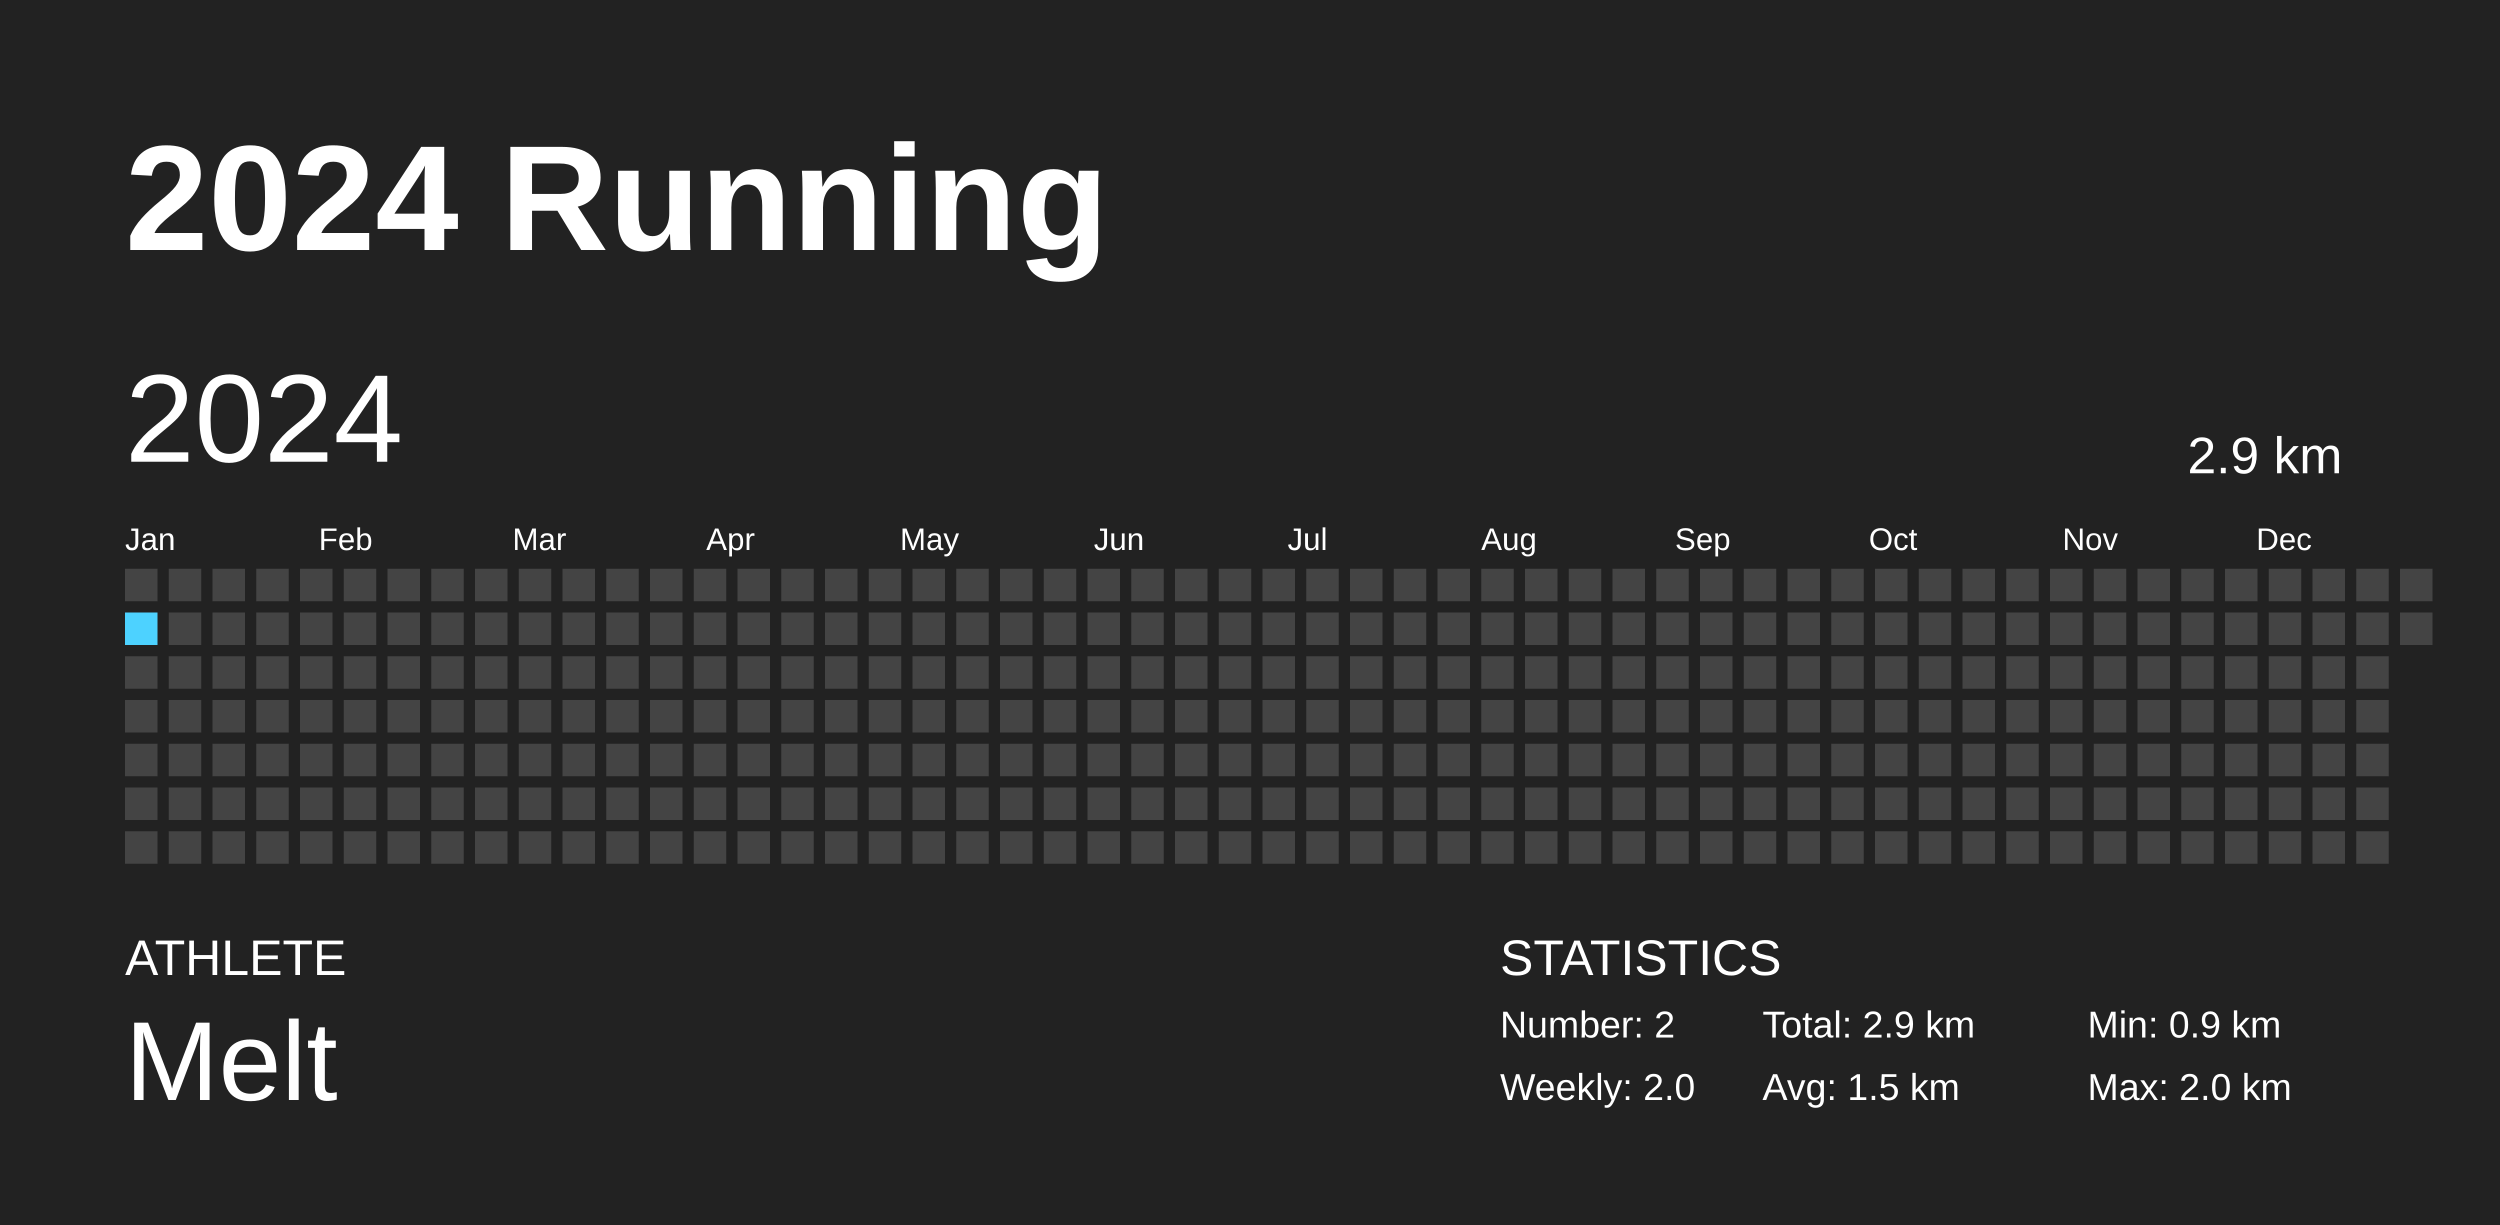
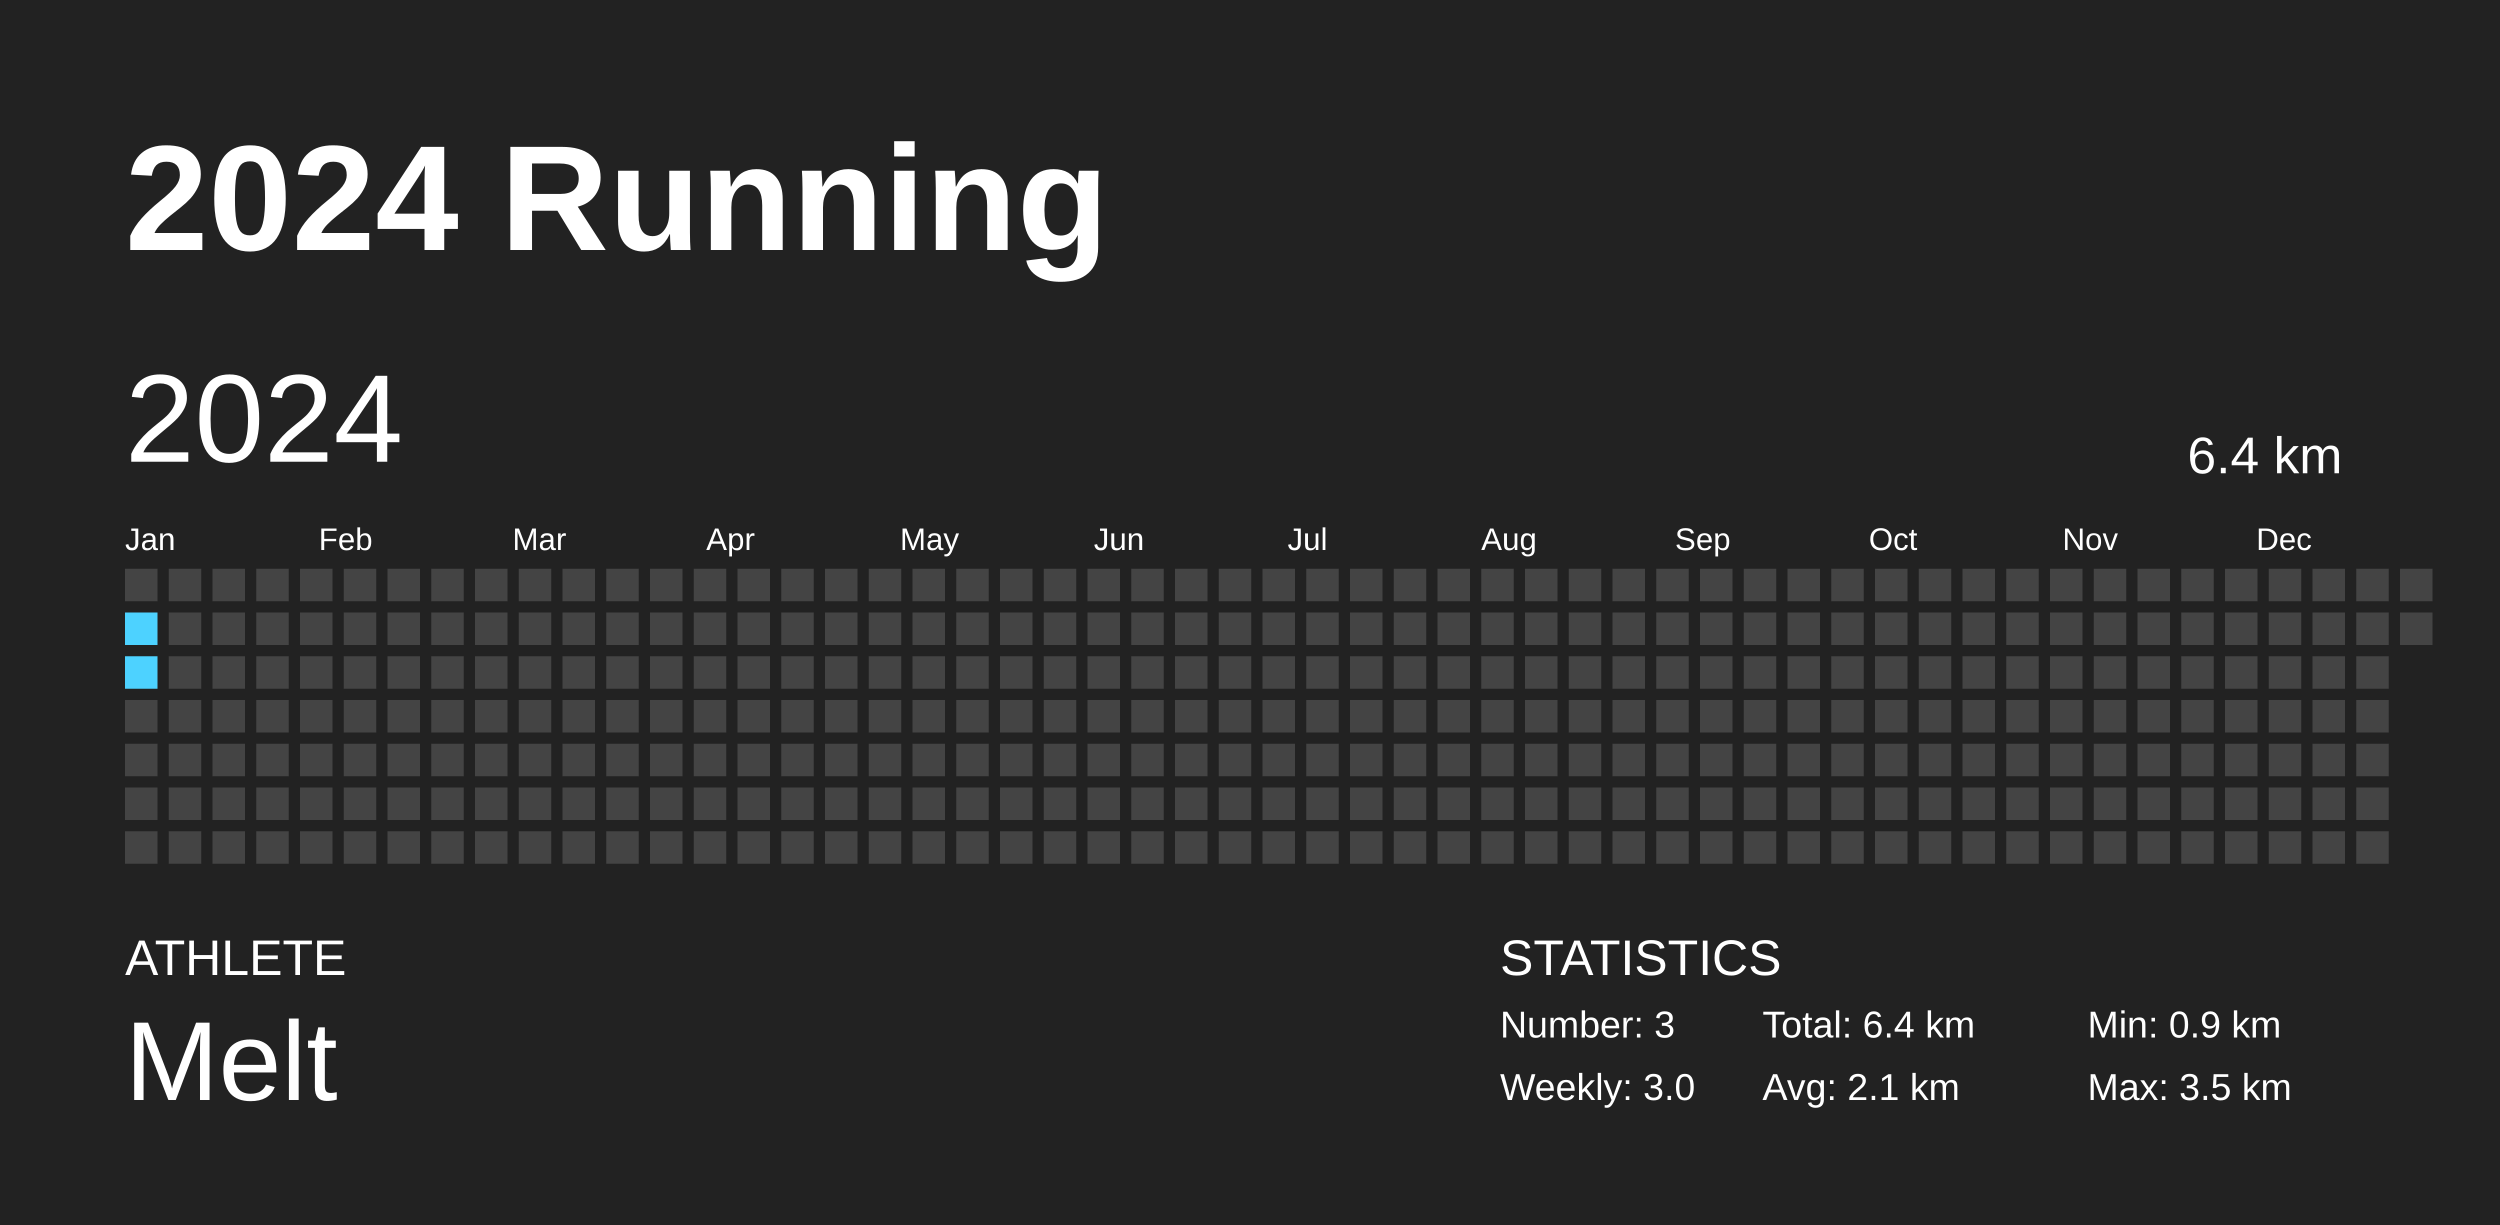
<svg xmlns="http://www.w3.org/2000/svg" baseProfile="full" height="98mm" version="1.1" viewBox="0,0,200,98" width="200mm">
  <defs />
  <rect fill="#222222" height="98" width="200" x="0" y="0" />
  <text fill="#FFFFFF" style="font-size:12px; font-family:Arial; font-weight:bold;" x="10" y="20">2024 Running</text>
  <text fill="#FFFFFF" style="font-size:4px; font-family:Arial" x="10" y="78">ATHLETE</text>
  <text fill="#FFFFFF" style="font-size:9px; font-family:Arial" x="10" y="88">Melt</text>
  <text fill="#FFFFFF" style="font-size:4px; font-family:Arial" x="120" y="78">STATISTICS</text>
-   <text fill="#FFFFFF" style="font-size:3px; font-family:Arial" x="120" y="83">Number: 2</text>
-   <text fill="#FFFFFF" style="font-size:3px; font-family:Arial" x="120" y="88">Weekly: 2.0</text>
-   <text fill="#FFFFFF" style="font-size:3px; font-family:Arial" x="141" y="83">Total: 2.9 km</text>
-   <text fill="#FFFFFF" style="font-size:3px; font-family:Arial" x="141" y="88">Avg: 1.5 km</text>
+   <text fill="#FFFFFF" style="font-size:3px; font-family:Arial" x="120" y="83">Number: 3</text>
+   <text fill="#FFFFFF" style="font-size:3px; font-family:Arial" x="120" y="88">Weekly: 3.0</text>
+   <text fill="#FFFFFF" style="font-size:3px; font-family:Arial" x="141" y="83">Total: 6.4 km</text>
+   <text fill="#FFFFFF" style="font-size:3px; font-family:Arial" x="141" y="88">Avg: 2.1 km</text>
  <text fill="#FFFFFF" style="font-size:3px; font-family:Arial" x="167" y="83">Min: 0.9 km</text>
-   <text fill="#FFFFFF" style="font-size:3px; font-family:Arial" x="167" y="88">Max: 2.0 km</text>
+   <text fill="#FFFFFF" style="font-size:3px; font-family:Arial" x="167" y="88">Max: 3.5 km</text>
  <text dominant-baseline="hanging" fill="#FFFFFF" style="font-size:10.0px; font-family:Arial;" x="10" y="30">2024</text>
-   <text dominant-baseline="hanging" fill="#FFFFFF" style="font-size:4.125px; font-family:Arial;" x="175" y="35">2.9 km</text>
+   <text dominant-baseline="hanging" fill="#FFFFFF" style="font-size:4.125px; font-family:Arial;" x="175" y="35">6.4 km</text>
  <text fill="#FFFFFF" style="font-size:2.5px; font-family:Arial" x="10.0" y="44">Jan</text>
  <text fill="#FFFFFF" style="font-size:2.5px; font-family:Arial" x="25.5" y="44">Feb</text>
  <text fill="#FFFFFF" style="font-size:2.5px; font-family:Arial" x="41.0" y="44">Mar</text>
  <text fill="#FFFFFF" style="font-size:2.5px; font-family:Arial" x="56.5" y="44">Apr</text>
  <text fill="#FFFFFF" style="font-size:2.5px; font-family:Arial" x="72.0" y="44">May</text>
  <text fill="#FFFFFF" style="font-size:2.5px; font-family:Arial" x="87.5" y="44">Jun</text>
  <text fill="#FFFFFF" style="font-size:2.5px; font-family:Arial" x="103.0" y="44">Jul</text>
  <text fill="#FFFFFF" style="font-size:2.5px; font-family:Arial" x="118.5" y="44">Aug</text>
  <text fill="#FFFFFF" style="font-size:2.5px; font-family:Arial" x="134.0" y="44">Sep</text>
  <text fill="#FFFFFF" style="font-size:2.5px; font-family:Arial" x="149.5" y="44">Oct</text>
  <text fill="#FFFFFF" style="font-size:2.5px; font-family:Arial" x="165.0" y="44">Nov</text>
  <text fill="#FFFFFF" style="font-size:2.5px; font-family:Arial" x="180.5" y="44">Dec</text>
  <rect fill="#444444" height="2.6" width="2.6" x="10.0" y="45.5" />
-   <rect fill="#4DD2FF" height="2.6" width="2.6" x="10.0" y="49.0" />
-   <rect fill="#444444" height="2.6" width="2.6" x="10.0" y="52.5" />
+   <rect fill="#4dd2ff" height="2.6" width="2.6" x="10.0" y="49.0" />
+   <rect fill="#4dd2ff" height="2.6" width="2.6" x="10.0" y="52.5" />
  <rect fill="#444444" height="2.6" width="2.6" x="10.0" y="56.0" />
  <rect fill="#444444" height="2.6" width="2.6" x="10.0" y="59.5" />
  <rect fill="#444444" height="2.6" width="2.6" x="10.0" y="63.0" />
  <rect fill="#444444" height="2.6" width="2.6" x="10.0" y="66.5" />
  <rect fill="#444444" height="2.6" width="2.6" x="13.5" y="45.5" />
  <rect fill="#444444" height="2.6" width="2.6" x="13.5" y="49.0" />
  <rect fill="#444444" height="2.6" width="2.6" x="13.5" y="52.5" />
  <rect fill="#444444" height="2.6" width="2.6" x="13.5" y="56.0" />
  <rect fill="#444444" height="2.6" width="2.6" x="13.5" y="59.5" />
  <rect fill="#444444" height="2.6" width="2.6" x="13.5" y="63.0" />
  <rect fill="#444444" height="2.6" width="2.6" x="13.5" y="66.5" />
  <rect fill="#444444" height="2.6" width="2.6" x="17.0" y="45.5" />
  <rect fill="#444444" height="2.6" width="2.6" x="17.0" y="49.0" />
  <rect fill="#444444" height="2.6" width="2.6" x="17.0" y="52.5" />
  <rect fill="#444444" height="2.6" width="2.6" x="17.0" y="56.0" />
  <rect fill="#444444" height="2.6" width="2.6" x="17.0" y="59.5" />
  <rect fill="#444444" height="2.6" width="2.6" x="17.0" y="63.0" />
  <rect fill="#444444" height="2.6" width="2.6" x="17.0" y="66.5" />
  <rect fill="#444444" height="2.6" width="2.6" x="20.5" y="45.5" />
  <rect fill="#444444" height="2.6" width="2.6" x="20.5" y="49.0" />
  <rect fill="#444444" height="2.6" width="2.6" x="20.5" y="52.5" />
  <rect fill="#444444" height="2.6" width="2.6" x="20.5" y="56.0" />
  <rect fill="#444444" height="2.6" width="2.6" x="20.5" y="59.5" />
  <rect fill="#444444" height="2.6" width="2.6" x="20.5" y="63.0" />
  <rect fill="#444444" height="2.6" width="2.6" x="20.5" y="66.5" />
  <rect fill="#444444" height="2.6" width="2.6" x="24.0" y="45.5" />
  <rect fill="#444444" height="2.6" width="2.6" x="24.0" y="49.0" />
  <rect fill="#444444" height="2.6" width="2.6" x="24.0" y="52.5" />
  <rect fill="#444444" height="2.6" width="2.6" x="24.0" y="56.0" />
  <rect fill="#444444" height="2.6" width="2.6" x="24.0" y="59.5" />
  <rect fill="#444444" height="2.6" width="2.6" x="24.0" y="63.0" />
  <rect fill="#444444" height="2.6" width="2.6" x="24.0" y="66.5" />
  <rect fill="#444444" height="2.6" width="2.6" x="27.5" y="45.5" />
  <rect fill="#444444" height="2.6" width="2.6" x="27.5" y="49.0" />
  <rect fill="#444444" height="2.6" width="2.6" x="27.5" y="52.5" />
  <rect fill="#444444" height="2.6" width="2.6" x="27.5" y="56.0" />
  <rect fill="#444444" height="2.6" width="2.6" x="27.5" y="59.5" />
  <rect fill="#444444" height="2.6" width="2.6" x="27.5" y="63.0" />
  <rect fill="#444444" height="2.6" width="2.6" x="27.5" y="66.5" />
  <rect fill="#444444" height="2.6" width="2.6" x="31.0" y="45.5" />
  <rect fill="#444444" height="2.6" width="2.6" x="31.0" y="49.0" />
  <rect fill="#444444" height="2.6" width="2.6" x="31.0" y="52.5" />
  <rect fill="#444444" height="2.6" width="2.6" x="31.0" y="56.0" />
  <rect fill="#444444" height="2.6" width="2.6" x="31.0" y="59.5" />
  <rect fill="#444444" height="2.6" width="2.6" x="31.0" y="63.0" />
  <rect fill="#444444" height="2.6" width="2.6" x="31.0" y="66.5" />
  <rect fill="#444444" height="2.6" width="2.6" x="34.5" y="45.5" />
  <rect fill="#444444" height="2.6" width="2.6" x="34.5" y="49.0" />
  <rect fill="#444444" height="2.6" width="2.6" x="34.5" y="52.5" />
  <rect fill="#444444" height="2.6" width="2.6" x="34.5" y="56.0" />
  <rect fill="#444444" height="2.6" width="2.6" x="34.5" y="59.5" />
  <rect fill="#444444" height="2.6" width="2.6" x="34.5" y="63.0" />
  <rect fill="#444444" height="2.6" width="2.6" x="34.5" y="66.5" />
  <rect fill="#444444" height="2.6" width="2.6" x="38.0" y="45.5" />
  <rect fill="#444444" height="2.6" width="2.6" x="38.0" y="49.0" />
  <rect fill="#444444" height="2.6" width="2.6" x="38.0" y="52.5" />
  <rect fill="#444444" height="2.6" width="2.6" x="38.0" y="56.0" />
  <rect fill="#444444" height="2.6" width="2.6" x="38.0" y="59.5" />
  <rect fill="#444444" height="2.6" width="2.6" x="38.0" y="63.0" />
  <rect fill="#444444" height="2.6" width="2.6" x="38.0" y="66.5" />
  <rect fill="#444444" height="2.6" width="2.6" x="41.5" y="45.5" />
  <rect fill="#444444" height="2.6" width="2.6" x="41.5" y="49.0" />
  <rect fill="#444444" height="2.6" width="2.6" x="41.5" y="52.5" />
  <rect fill="#444444" height="2.6" width="2.6" x="41.5" y="56.0" />
  <rect fill="#444444" height="2.6" width="2.6" x="41.5" y="59.5" />
  <rect fill="#444444" height="2.6" width="2.6" x="41.5" y="63.0" />
  <rect fill="#444444" height="2.6" width="2.6" x="41.5" y="66.5" />
  <rect fill="#444444" height="2.6" width="2.6" x="45.0" y="45.5" />
  <rect fill="#444444" height="2.6" width="2.6" x="45.0" y="49.0" />
  <rect fill="#444444" height="2.6" width="2.6" x="45.0" y="52.5" />
  <rect fill="#444444" height="2.6" width="2.6" x="45.0" y="56.0" />
  <rect fill="#444444" height="2.6" width="2.6" x="45.0" y="59.5" />
  <rect fill="#444444" height="2.6" width="2.6" x="45.0" y="63.0" />
  <rect fill="#444444" height="2.6" width="2.6" x="45.0" y="66.5" />
  <rect fill="#444444" height="2.6" width="2.6" x="48.5" y="45.5" />
  <rect fill="#444444" height="2.6" width="2.6" x="48.5" y="49.0" />
  <rect fill="#444444" height="2.6" width="2.6" x="48.5" y="52.5" />
  <rect fill="#444444" height="2.6" width="2.6" x="48.5" y="56.0" />
  <rect fill="#444444" height="2.6" width="2.6" x="48.5" y="59.5" />
  <rect fill="#444444" height="2.6" width="2.6" x="48.5" y="63.0" />
  <rect fill="#444444" height="2.6" width="2.6" x="48.5" y="66.5" />
  <rect fill="#444444" height="2.6" width="2.6" x="52.0" y="45.5" />
  <rect fill="#444444" height="2.6" width="2.6" x="52.0" y="49.0" />
  <rect fill="#444444" height="2.6" width="2.6" x="52.0" y="52.5" />
  <rect fill="#444444" height="2.6" width="2.6" x="52.0" y="56.0" />
  <rect fill="#444444" height="2.6" width="2.6" x="52.0" y="59.5" />
  <rect fill="#444444" height="2.6" width="2.6" x="52.0" y="63.0" />
  <rect fill="#444444" height="2.6" width="2.6" x="52.0" y="66.5" />
  <rect fill="#444444" height="2.6" width="2.6" x="55.5" y="45.5" />
  <rect fill="#444444" height="2.6" width="2.6" x="55.5" y="49.0" />
  <rect fill="#444444" height="2.6" width="2.6" x="55.5" y="52.5" />
  <rect fill="#444444" height="2.6" width="2.6" x="55.5" y="56.0" />
  <rect fill="#444444" height="2.6" width="2.6" x="55.5" y="59.5" />
  <rect fill="#444444" height="2.6" width="2.6" x="55.5" y="63.0" />
  <rect fill="#444444" height="2.6" width="2.6" x="55.5" y="66.5" />
  <rect fill="#444444" height="2.6" width="2.6" x="59.0" y="45.5" />
  <rect fill="#444444" height="2.6" width="2.6" x="59.0" y="49.0" />
  <rect fill="#444444" height="2.6" width="2.6" x="59.0" y="52.5" />
  <rect fill="#444444" height="2.6" width="2.6" x="59.0" y="56.0" />
  <rect fill="#444444" height="2.6" width="2.6" x="59.0" y="59.5" />
  <rect fill="#444444" height="2.6" width="2.6" x="59.0" y="63.0" />
  <rect fill="#444444" height="2.6" width="2.6" x="59.0" y="66.5" />
  <rect fill="#444444" height="2.6" width="2.6" x="62.5" y="45.5" />
  <rect fill="#444444" height="2.6" width="2.6" x="62.5" y="49.0" />
  <rect fill="#444444" height="2.6" width="2.6" x="62.5" y="52.5" />
  <rect fill="#444444" height="2.6" width="2.6" x="62.5" y="56.0" />
  <rect fill="#444444" height="2.6" width="2.6" x="62.5" y="59.5" />
  <rect fill="#444444" height="2.6" width="2.6" x="62.5" y="63.0" />
  <rect fill="#444444" height="2.6" width="2.6" x="62.5" y="66.5" />
  <rect fill="#444444" height="2.6" width="2.6" x="66.0" y="45.5" />
  <rect fill="#444444" height="2.6" width="2.6" x="66.0" y="49.0" />
  <rect fill="#444444" height="2.6" width="2.6" x="66.0" y="52.5" />
  <rect fill="#444444" height="2.6" width="2.6" x="66.0" y="56.0" />
  <rect fill="#444444" height="2.6" width="2.6" x="66.0" y="59.5" />
  <rect fill="#444444" height="2.6" width="2.6" x="66.0" y="63.0" />
  <rect fill="#444444" height="2.6" width="2.6" x="66.0" y="66.5" />
  <rect fill="#444444" height="2.6" width="2.6" x="69.5" y="45.5" />
  <rect fill="#444444" height="2.6" width="2.6" x="69.5" y="49.0" />
  <rect fill="#444444" height="2.6" width="2.6" x="69.5" y="52.5" />
  <rect fill="#444444" height="2.6" width="2.6" x="69.5" y="56.0" />
  <rect fill="#444444" height="2.6" width="2.6" x="69.5" y="59.5" />
  <rect fill="#444444" height="2.6" width="2.6" x="69.5" y="63.0" />
  <rect fill="#444444" height="2.6" width="2.6" x="69.5" y="66.5" />
  <rect fill="#444444" height="2.6" width="2.6" x="73.0" y="45.5" />
  <rect fill="#444444" height="2.6" width="2.6" x="73.0" y="49.0" />
  <rect fill="#444444" height="2.6" width="2.6" x="73.0" y="52.5" />
  <rect fill="#444444" height="2.6" width="2.6" x="73.0" y="56.0" />
  <rect fill="#444444" height="2.6" width="2.6" x="73.0" y="59.5" />
  <rect fill="#444444" height="2.6" width="2.6" x="73.0" y="63.0" />
  <rect fill="#444444" height="2.6" width="2.6" x="73.0" y="66.5" />
  <rect fill="#444444" height="2.6" width="2.6" x="76.5" y="45.5" />
  <rect fill="#444444" height="2.6" width="2.6" x="76.5" y="49.0" />
  <rect fill="#444444" height="2.6" width="2.6" x="76.5" y="52.5" />
  <rect fill="#444444" height="2.6" width="2.6" x="76.5" y="56.0" />
  <rect fill="#444444" height="2.6" width="2.6" x="76.5" y="59.5" />
  <rect fill="#444444" height="2.6" width="2.6" x="76.5" y="63.0" />
  <rect fill="#444444" height="2.6" width="2.6" x="76.5" y="66.5" />
  <rect fill="#444444" height="2.6" width="2.6" x="80.0" y="45.5" />
  <rect fill="#444444" height="2.6" width="2.6" x="80.0" y="49.0" />
  <rect fill="#444444" height="2.6" width="2.6" x="80.0" y="52.5" />
  <rect fill="#444444" height="2.6" width="2.6" x="80.0" y="56.0" />
  <rect fill="#444444" height="2.6" width="2.6" x="80.0" y="59.5" />
  <rect fill="#444444" height="2.6" width="2.6" x="80.0" y="63.0" />
  <rect fill="#444444" height="2.6" width="2.6" x="80.0" y="66.5" />
  <rect fill="#444444" height="2.6" width="2.6" x="83.5" y="45.5" />
  <rect fill="#444444" height="2.6" width="2.6" x="83.5" y="49.0" />
  <rect fill="#444444" height="2.6" width="2.6" x="83.5" y="52.5" />
  <rect fill="#444444" height="2.6" width="2.6" x="83.5" y="56.0" />
  <rect fill="#444444" height="2.6" width="2.6" x="83.5" y="59.5" />
  <rect fill="#444444" height="2.6" width="2.6" x="83.5" y="63.0" />
  <rect fill="#444444" height="2.6" width="2.6" x="83.5" y="66.5" />
  <rect fill="#444444" height="2.6" width="2.6" x="87.0" y="45.5" />
  <rect fill="#444444" height="2.6" width="2.6" x="87.0" y="49.0" />
  <rect fill="#444444" height="2.6" width="2.6" x="87.0" y="52.5" />
  <rect fill="#444444" height="2.6" width="2.6" x="87.0" y="56.0" />
  <rect fill="#444444" height="2.6" width="2.6" x="87.0" y="59.5" />
  <rect fill="#444444" height="2.6" width="2.6" x="87.0" y="63.0" />
  <rect fill="#444444" height="2.6" width="2.6" x="87.0" y="66.5" />
  <rect fill="#444444" height="2.6" width="2.6" x="90.5" y="45.5" />
  <rect fill="#444444" height="2.6" width="2.6" x="90.5" y="49.0" />
  <rect fill="#444444" height="2.6" width="2.6" x="90.5" y="52.5" />
  <rect fill="#444444" height="2.6" width="2.6" x="90.5" y="56.0" />
  <rect fill="#444444" height="2.6" width="2.6" x="90.5" y="59.5" />
  <rect fill="#444444" height="2.6" width="2.6" x="90.5" y="63.0" />
  <rect fill="#444444" height="2.6" width="2.6" x="90.5" y="66.5" />
  <rect fill="#444444" height="2.6" width="2.6" x="94.0" y="45.5" />
  <rect fill="#444444" height="2.6" width="2.6" x="94.0" y="49.0" />
  <rect fill="#444444" height="2.6" width="2.6" x="94.0" y="52.5" />
  <rect fill="#444444" height="2.6" width="2.6" x="94.0" y="56.0" />
  <rect fill="#444444" height="2.6" width="2.6" x="94.0" y="59.5" />
  <rect fill="#444444" height="2.6" width="2.6" x="94.0" y="63.0" />
  <rect fill="#444444" height="2.6" width="2.6" x="94.0" y="66.5" />
  <rect fill="#444444" height="2.6" width="2.6" x="97.5" y="45.5" />
  <rect fill="#444444" height="2.6" width="2.6" x="97.5" y="49.0" />
  <rect fill="#444444" height="2.6" width="2.6" x="97.5" y="52.5" />
  <rect fill="#444444" height="2.6" width="2.6" x="97.5" y="56.0" />
  <rect fill="#444444" height="2.6" width="2.6" x="97.5" y="59.5" />
  <rect fill="#444444" height="2.6" width="2.6" x="97.5" y="63.0" />
  <rect fill="#444444" height="2.6" width="2.6" x="97.5" y="66.5" />
  <rect fill="#444444" height="2.6" width="2.6" x="101.0" y="45.5" />
  <rect fill="#444444" height="2.6" width="2.6" x="101.0" y="49.0" />
  <rect fill="#444444" height="2.6" width="2.6" x="101.0" y="52.5" />
  <rect fill="#444444" height="2.6" width="2.6" x="101.0" y="56.0" />
  <rect fill="#444444" height="2.6" width="2.6" x="101.0" y="59.5" />
  <rect fill="#444444" height="2.6" width="2.6" x="101.0" y="63.0" />
  <rect fill="#444444" height="2.6" width="2.6" x="101.0" y="66.5" />
  <rect fill="#444444" height="2.6" width="2.6" x="104.5" y="45.5" />
  <rect fill="#444444" height="2.6" width="2.6" x="104.5" y="49.0" />
  <rect fill="#444444" height="2.6" width="2.6" x="104.5" y="52.5" />
  <rect fill="#444444" height="2.6" width="2.6" x="104.5" y="56.0" />
  <rect fill="#444444" height="2.6" width="2.6" x="104.5" y="59.5" />
  <rect fill="#444444" height="2.6" width="2.6" x="104.5" y="63.0" />
  <rect fill="#444444" height="2.6" width="2.6" x="104.5" y="66.5" />
  <rect fill="#444444" height="2.6" width="2.6" x="108.0" y="45.5" />
  <rect fill="#444444" height="2.6" width="2.6" x="108.0" y="49.0" />
  <rect fill="#444444" height="2.6" width="2.6" x="108.0" y="52.5" />
  <rect fill="#444444" height="2.6" width="2.6" x="108.0" y="56.0" />
  <rect fill="#444444" height="2.6" width="2.6" x="108.0" y="59.5" />
  <rect fill="#444444" height="2.6" width="2.6" x="108.0" y="63.0" />
  <rect fill="#444444" height="2.6" width="2.6" x="108.0" y="66.5" />
  <rect fill="#444444" height="2.6" width="2.6" x="111.5" y="45.5" />
  <rect fill="#444444" height="2.6" width="2.6" x="111.5" y="49.0" />
  <rect fill="#444444" height="2.6" width="2.6" x="111.5" y="52.5" />
  <rect fill="#444444" height="2.6" width="2.6" x="111.5" y="56.0" />
  <rect fill="#444444" height="2.6" width="2.6" x="111.5" y="59.5" />
  <rect fill="#444444" height="2.6" width="2.6" x="111.5" y="63.0" />
  <rect fill="#444444" height="2.6" width="2.6" x="111.5" y="66.5" />
  <rect fill="#444444" height="2.6" width="2.6" x="115.0" y="45.5" />
  <rect fill="#444444" height="2.6" width="2.6" x="115.0" y="49.0" />
  <rect fill="#444444" height="2.6" width="2.6" x="115.0" y="52.5" />
  <rect fill="#444444" height="2.6" width="2.6" x="115.0" y="56.0" />
  <rect fill="#444444" height="2.6" width="2.6" x="115.0" y="59.5" />
  <rect fill="#444444" height="2.6" width="2.6" x="115.0" y="63.0" />
  <rect fill="#444444" height="2.6" width="2.6" x="115.0" y="66.5" />
  <rect fill="#444444" height="2.6" width="2.6" x="118.5" y="45.5" />
  <rect fill="#444444" height="2.6" width="2.6" x="118.5" y="49.0" />
  <rect fill="#444444" height="2.6" width="2.6" x="118.5" y="52.5" />
  <rect fill="#444444" height="2.6" width="2.6" x="118.5" y="56.0" />
  <rect fill="#444444" height="2.6" width="2.6" x="118.5" y="59.5" />
  <rect fill="#444444" height="2.6" width="2.6" x="118.5" y="63.0" />
  <rect fill="#444444" height="2.6" width="2.6" x="118.5" y="66.5" />
  <rect fill="#444444" height="2.6" width="2.6" x="122.0" y="45.5" />
  <rect fill="#444444" height="2.6" width="2.6" x="122.0" y="49.0" />
  <rect fill="#444444" height="2.6" width="2.6" x="122.0" y="52.5" />
  <rect fill="#444444" height="2.6" width="2.6" x="122.0" y="56.0" />
  <rect fill="#444444" height="2.6" width="2.6" x="122.0" y="59.5" />
  <rect fill="#444444" height="2.6" width="2.6" x="122.0" y="63.0" />
  <rect fill="#444444" height="2.6" width="2.6" x="122.0" y="66.5" />
  <rect fill="#444444" height="2.6" width="2.6" x="125.5" y="45.5" />
  <rect fill="#444444" height="2.6" width="2.6" x="125.5" y="49.0" />
  <rect fill="#444444" height="2.6" width="2.6" x="125.5" y="52.5" />
  <rect fill="#444444" height="2.6" width="2.6" x="125.5" y="56.0" />
  <rect fill="#444444" height="2.6" width="2.6" x="125.5" y="59.5" />
  <rect fill="#444444" height="2.6" width="2.6" x="125.5" y="63.0" />
  <rect fill="#444444" height="2.6" width="2.6" x="125.5" y="66.5" />
  <rect fill="#444444" height="2.6" width="2.6" x="129.0" y="45.5" />
  <rect fill="#444444" height="2.6" width="2.6" x="129.0" y="49.0" />
  <rect fill="#444444" height="2.6" width="2.6" x="129.0" y="52.5" />
  <rect fill="#444444" height="2.6" width="2.6" x="129.0" y="56.0" />
  <rect fill="#444444" height="2.6" width="2.6" x="129.0" y="59.5" />
  <rect fill="#444444" height="2.6" width="2.6" x="129.0" y="63.0" />
  <rect fill="#444444" height="2.6" width="2.6" x="129.0" y="66.5" />
  <rect fill="#444444" height="2.6" width="2.6" x="132.5" y="45.5" />
  <rect fill="#444444" height="2.6" width="2.6" x="132.5" y="49.0" />
  <rect fill="#444444" height="2.6" width="2.6" x="132.5" y="52.5" />
  <rect fill="#444444" height="2.6" width="2.6" x="132.5" y="56.0" />
  <rect fill="#444444" height="2.6" width="2.6" x="132.5" y="59.5" />
  <rect fill="#444444" height="2.6" width="2.6" x="132.5" y="63.0" />
  <rect fill="#444444" height="2.6" width="2.6" x="132.5" y="66.5" />
  <rect fill="#444444" height="2.6" width="2.6" x="136.0" y="45.5" />
  <rect fill="#444444" height="2.6" width="2.6" x="136.0" y="49.0" />
  <rect fill="#444444" height="2.6" width="2.6" x="136.0" y="52.5" />
  <rect fill="#444444" height="2.6" width="2.6" x="136.0" y="56.0" />
  <rect fill="#444444" height="2.6" width="2.6" x="136.0" y="59.5" />
  <rect fill="#444444" height="2.6" width="2.6" x="136.0" y="63.0" />
  <rect fill="#444444" height="2.6" width="2.6" x="136.0" y="66.5" />
  <rect fill="#444444" height="2.6" width="2.6" x="139.5" y="45.5" />
  <rect fill="#444444" height="2.6" width="2.6" x="139.5" y="49.0" />
  <rect fill="#444444" height="2.6" width="2.6" x="139.5" y="52.5" />
  <rect fill="#444444" height="2.6" width="2.6" x="139.5" y="56.0" />
  <rect fill="#444444" height="2.6" width="2.6" x="139.5" y="59.5" />
  <rect fill="#444444" height="2.6" width="2.6" x="139.5" y="63.0" />
  <rect fill="#444444" height="2.6" width="2.6" x="139.5" y="66.5" />
  <rect fill="#444444" height="2.6" width="2.6" x="143.0" y="45.5" />
  <rect fill="#444444" height="2.6" width="2.6" x="143.0" y="49.0" />
  <rect fill="#444444" height="2.6" width="2.6" x="143.0" y="52.5" />
  <rect fill="#444444" height="2.6" width="2.6" x="143.0" y="56.0" />
  <rect fill="#444444" height="2.6" width="2.6" x="143.0" y="59.5" />
  <rect fill="#444444" height="2.6" width="2.6" x="143.0" y="63.0" />
  <rect fill="#444444" height="2.6" width="2.6" x="143.0" y="66.5" />
  <rect fill="#444444" height="2.6" width="2.6" x="146.5" y="45.5" />
  <rect fill="#444444" height="2.6" width="2.6" x="146.5" y="49.0" />
  <rect fill="#444444" height="2.6" width="2.6" x="146.5" y="52.5" />
  <rect fill="#444444" height="2.6" width="2.6" x="146.5" y="56.0" />
  <rect fill="#444444" height="2.6" width="2.6" x="146.5" y="59.5" />
  <rect fill="#444444" height="2.6" width="2.6" x="146.5" y="63.0" />
  <rect fill="#444444" height="2.6" width="2.6" x="146.5" y="66.5" />
  <rect fill="#444444" height="2.6" width="2.6" x="150.0" y="45.5" />
  <rect fill="#444444" height="2.6" width="2.6" x="150.0" y="49.0" />
  <rect fill="#444444" height="2.6" width="2.6" x="150.0" y="52.5" />
  <rect fill="#444444" height="2.6" width="2.6" x="150.0" y="56.0" />
  <rect fill="#444444" height="2.6" width="2.6" x="150.0" y="59.5" />
  <rect fill="#444444" height="2.6" width="2.6" x="150.0" y="63.0" />
  <rect fill="#444444" height="2.6" width="2.6" x="150.0" y="66.5" />
  <rect fill="#444444" height="2.6" width="2.6" x="153.5" y="45.5" />
  <rect fill="#444444" height="2.6" width="2.6" x="153.5" y="49.0" />
  <rect fill="#444444" height="2.6" width="2.6" x="153.5" y="52.5" />
  <rect fill="#444444" height="2.6" width="2.6" x="153.5" y="56.0" />
  <rect fill="#444444" height="2.6" width="2.6" x="153.5" y="59.5" />
  <rect fill="#444444" height="2.6" width="2.6" x="153.5" y="63.0" />
  <rect fill="#444444" height="2.6" width="2.6" x="153.5" y="66.5" />
  <rect fill="#444444" height="2.6" width="2.6" x="157.0" y="45.5" />
  <rect fill="#444444" height="2.6" width="2.6" x="157.0" y="49.0" />
  <rect fill="#444444" height="2.6" width="2.6" x="157.0" y="52.5" />
  <rect fill="#444444" height="2.6" width="2.6" x="157.0" y="56.0" />
  <rect fill="#444444" height="2.6" width="2.6" x="157.0" y="59.5" />
  <rect fill="#444444" height="2.6" width="2.6" x="157.0" y="63.0" />
  <rect fill="#444444" height="2.6" width="2.6" x="157.0" y="66.5" />
  <rect fill="#444444" height="2.6" width="2.6" x="160.5" y="45.5" />
  <rect fill="#444444" height="2.6" width="2.6" x="160.5" y="49.0" />
  <rect fill="#444444" height="2.6" width="2.6" x="160.5" y="52.5" />
  <rect fill="#444444" height="2.6" width="2.6" x="160.5" y="56.0" />
  <rect fill="#444444" height="2.6" width="2.6" x="160.5" y="59.5" />
  <rect fill="#444444" height="2.6" width="2.6" x="160.5" y="63.0" />
  <rect fill="#444444" height="2.6" width="2.6" x="160.5" y="66.5" />
  <rect fill="#444444" height="2.6" width="2.6" x="164.0" y="45.5" />
  <rect fill="#444444" height="2.6" width="2.6" x="164.0" y="49.0" />
  <rect fill="#444444" height="2.6" width="2.6" x="164.0" y="52.5" />
  <rect fill="#444444" height="2.6" width="2.6" x="164.0" y="56.0" />
  <rect fill="#444444" height="2.6" width="2.6" x="164.0" y="59.5" />
  <rect fill="#444444" height="2.6" width="2.6" x="164.0" y="63.0" />
  <rect fill="#444444" height="2.6" width="2.6" x="164.0" y="66.5" />
  <rect fill="#444444" height="2.6" width="2.6" x="167.5" y="45.5" />
  <rect fill="#444444" height="2.6" width="2.6" x="167.5" y="49.0" />
  <rect fill="#444444" height="2.6" width="2.6" x="167.5" y="52.5" />
  <rect fill="#444444" height="2.6" width="2.6" x="167.5" y="56.0" />
  <rect fill="#444444" height="2.6" width="2.6" x="167.5" y="59.5" />
  <rect fill="#444444" height="2.6" width="2.6" x="167.5" y="63.0" />
  <rect fill="#444444" height="2.6" width="2.6" x="167.5" y="66.5" />
  <rect fill="#444444" height="2.6" width="2.6" x="171.0" y="45.5" />
  <rect fill="#444444" height="2.6" width="2.6" x="171.0" y="49.0" />
  <rect fill="#444444" height="2.6" width="2.6" x="171.0" y="52.5" />
  <rect fill="#444444" height="2.6" width="2.6" x="171.0" y="56.0" />
  <rect fill="#444444" height="2.6" width="2.6" x="171.0" y="59.5" />
  <rect fill="#444444" height="2.6" width="2.6" x="171.0" y="63.0" />
  <rect fill="#444444" height="2.6" width="2.6" x="171.0" y="66.5" />
  <rect fill="#444444" height="2.6" width="2.6" x="174.5" y="45.5" />
  <rect fill="#444444" height="2.6" width="2.6" x="174.5" y="49.0" />
  <rect fill="#444444" height="2.6" width="2.6" x="174.5" y="52.5" />
  <rect fill="#444444" height="2.6" width="2.6" x="174.5" y="56.0" />
  <rect fill="#444444" height="2.6" width="2.6" x="174.5" y="59.5" />
  <rect fill="#444444" height="2.6" width="2.6" x="174.5" y="63.0" />
  <rect fill="#444444" height="2.6" width="2.6" x="174.5" y="66.5" />
  <rect fill="#444444" height="2.6" width="2.6" x="178.0" y="45.5" />
  <rect fill="#444444" height="2.6" width="2.6" x="178.0" y="49.0" />
  <rect fill="#444444" height="2.6" width="2.6" x="178.0" y="52.5" />
  <rect fill="#444444" height="2.6" width="2.6" x="178.0" y="56.0" />
  <rect fill="#444444" height="2.6" width="2.6" x="178.0" y="59.5" />
  <rect fill="#444444" height="2.6" width="2.6" x="178.0" y="63.0" />
  <rect fill="#444444" height="2.6" width="2.6" x="178.0" y="66.5" />
  <rect fill="#444444" height="2.6" width="2.6" x="181.5" y="45.5" />
  <rect fill="#444444" height="2.6" width="2.6" x="181.5" y="49.0" />
  <rect fill="#444444" height="2.6" width="2.6" x="181.5" y="52.5" />
  <rect fill="#444444" height="2.6" width="2.6" x="181.5" y="56.0" />
  <rect fill="#444444" height="2.6" width="2.6" x="181.5" y="59.5" />
  <rect fill="#444444" height="2.6" width="2.6" x="181.5" y="63.0" />
  <rect fill="#444444" height="2.6" width="2.6" x="181.5" y="66.5" />
  <rect fill="#444444" height="2.6" width="2.6" x="185.0" y="45.5" />
  <rect fill="#444444" height="2.6" width="2.6" x="185.0" y="49.0" />
  <rect fill="#444444" height="2.6" width="2.6" x="185.0" y="52.5" />
  <rect fill="#444444" height="2.6" width="2.6" x="185.0" y="56.0" />
  <rect fill="#444444" height="2.6" width="2.6" x="185.0" y="59.5" />
  <rect fill="#444444" height="2.6" width="2.6" x="185.0" y="63.0" />
  <rect fill="#444444" height="2.6" width="2.6" x="185.0" y="66.5" />
  <rect fill="#444444" height="2.6" width="2.6" x="188.5" y="45.5" />
  <rect fill="#444444" height="2.6" width="2.6" x="188.5" y="49.0" />
  <rect fill="#444444" height="2.6" width="2.6" x="188.5" y="52.5" />
  <rect fill="#444444" height="2.6" width="2.6" x="188.5" y="56.0" />
  <rect fill="#444444" height="2.6" width="2.6" x="188.5" y="59.5" />
  <rect fill="#444444" height="2.6" width="2.6" x="188.5" y="63.0" />
  <rect fill="#444444" height="2.6" width="2.6" x="188.5" y="66.5" />
  <rect fill="#444444" height="2.6" width="2.6" x="192.0" y="45.5" />
  <rect fill="#444444" height="2.6" width="2.6" x="192.0" y="49.0" />
</svg>
